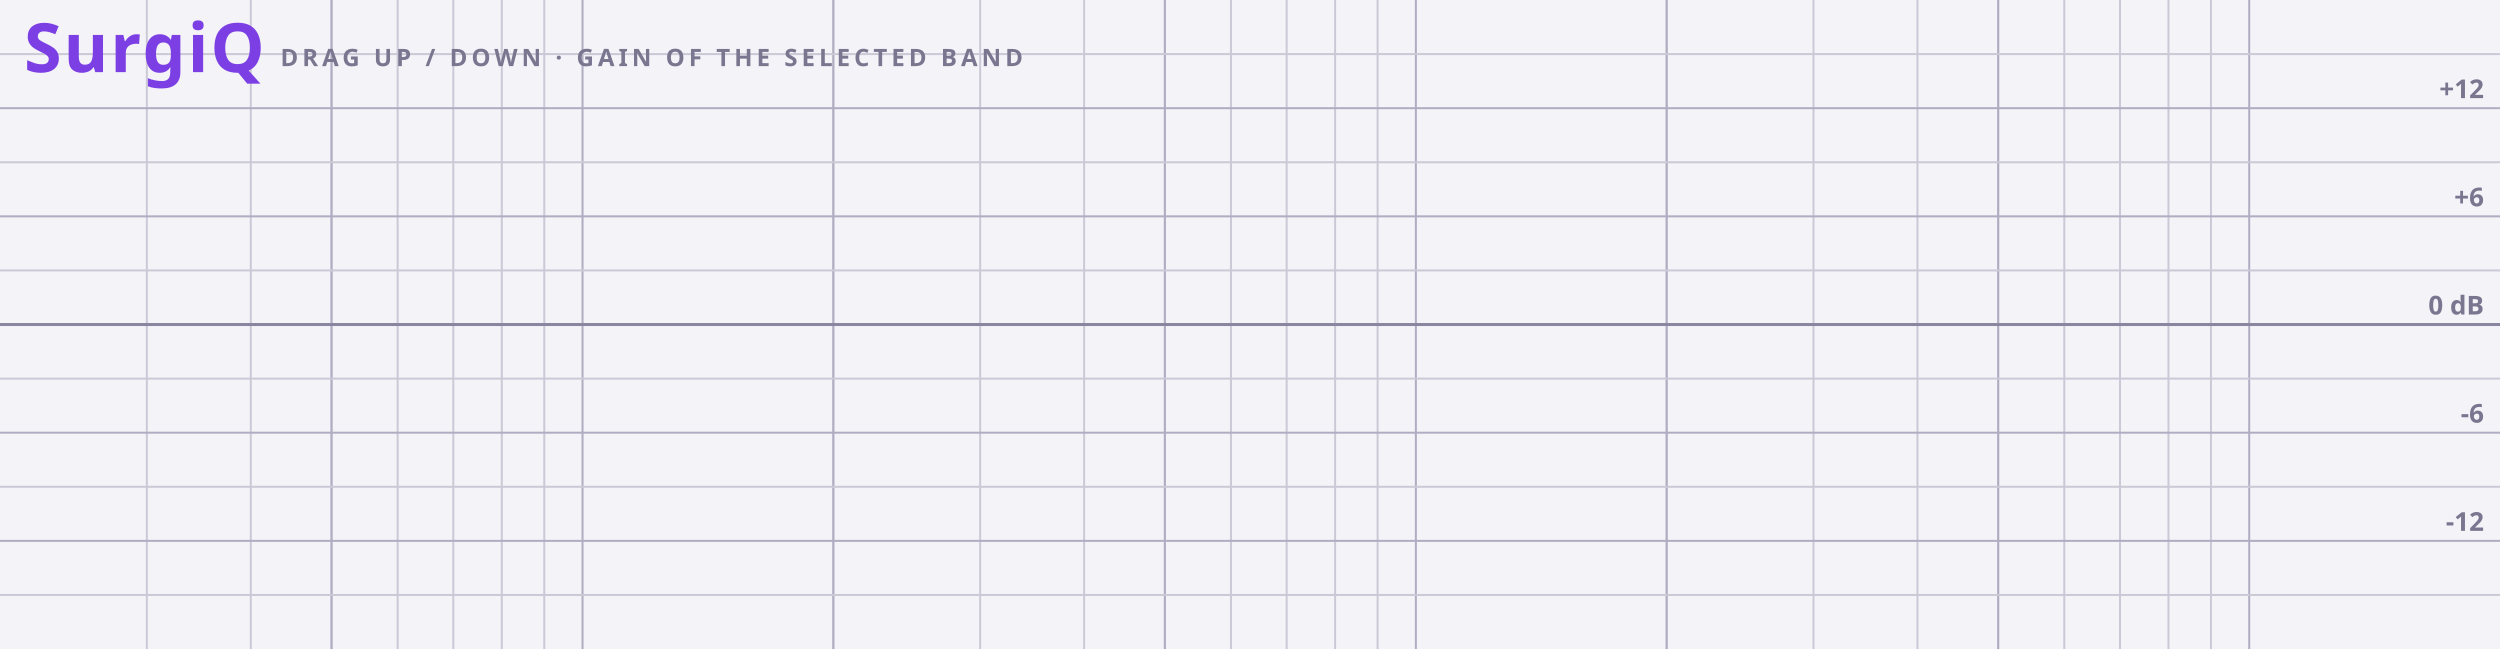
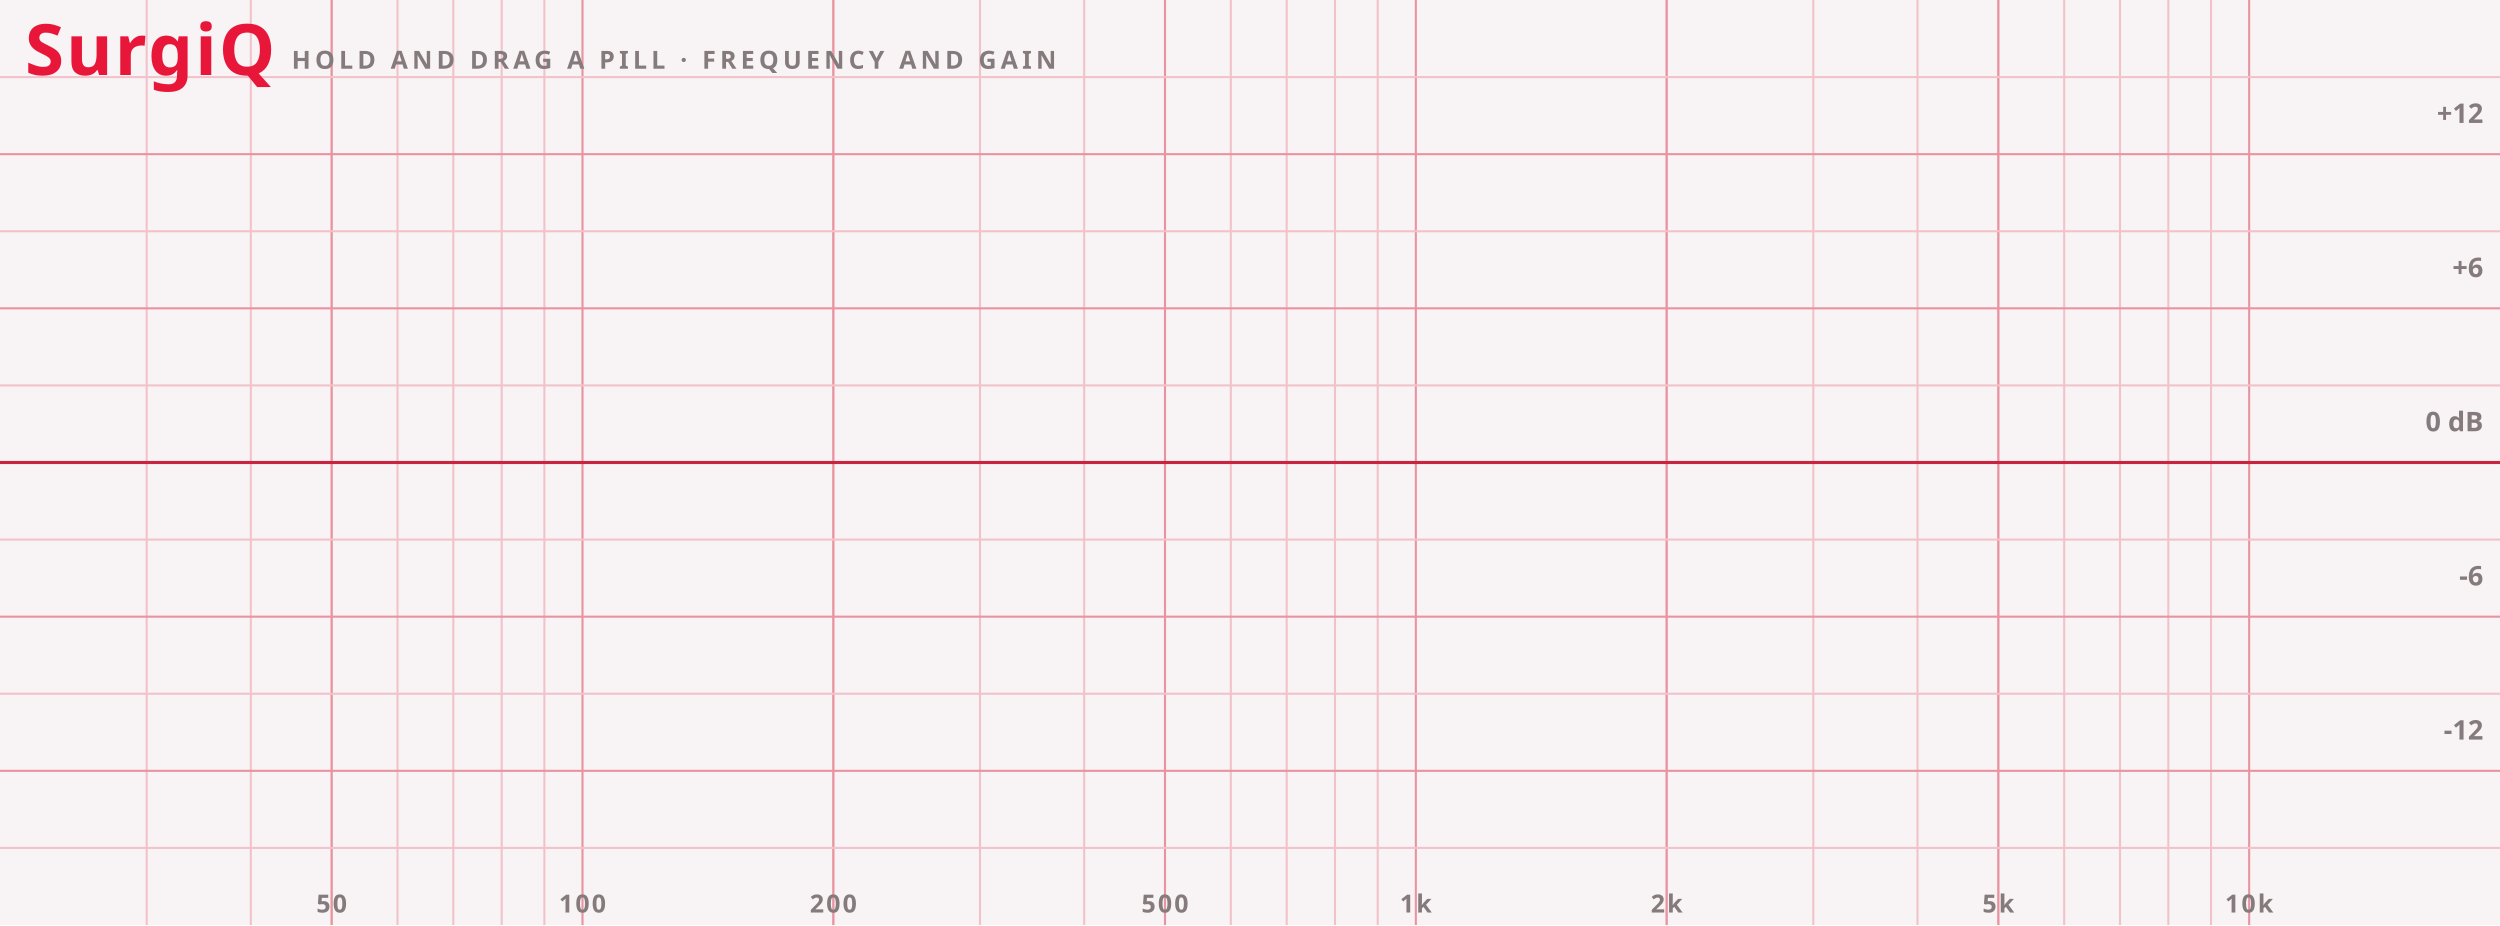
- <svg xmlns="http://www.w3.org/2000/svg" width="1248" height="324" viewBox="0 0 1248 324">
-   <rect width="100%" height="100%" fill="#f4f3f8" />
-   <line x1="73.3" y1="0" x2="73.3" y2="324" stroke="#cbc9d6" stroke-width="1" />
-   <line x1="125.2" y1="0" x2="125.2" y2="324" stroke="#cbc9d6" stroke-width="1" />
-   <line x1="165.5" y1="0" x2="165.5" y2="324" stroke="#cbc9d6" stroke-width="1" />
-   <line x1="198.5" y1="0" x2="198.5" y2="324" stroke="#cbc9d6" stroke-width="1" />
-   <line x1="226.3" y1="0" x2="226.3" y2="324" stroke="#cbc9d6" stroke-width="1" />
-   <line x1="250.5" y1="0" x2="250.5" y2="324" stroke="#cbc9d6" stroke-width="1" />
-   <line x1="271.7" y1="0" x2="271.7" y2="324" stroke="#cbc9d6" stroke-width="1" />
-   <line x1="416.0" y1="0" x2="416.0" y2="324" stroke="#cbc9d6" stroke-width="1" />
-   <line x1="489.3" y1="0" x2="489.3" y2="324" stroke="#cbc9d6" stroke-width="1" />
-   <line x1="541.2" y1="0" x2="541.2" y2="324" stroke="#cbc9d6" stroke-width="1" />
-   <line x1="581.5" y1="0" x2="581.5" y2="324" stroke="#cbc9d6" stroke-width="1" />
-   <line x1="614.5" y1="0" x2="614.5" y2="324" stroke="#cbc9d6" stroke-width="1" />
-   <line x1="642.3" y1="0" x2="642.3" y2="324" stroke="#cbc9d6" stroke-width="1" />
-   <line x1="666.5" y1="0" x2="666.5" y2="324" stroke="#cbc9d6" stroke-width="1" />
-   <line x1="687.7" y1="0" x2="687.7" y2="324" stroke="#cbc9d6" stroke-width="1" />
-   <line x1="832.0" y1="0" x2="832.0" y2="324" stroke="#cbc9d6" stroke-width="1" />
-   <line x1="905.3" y1="0" x2="905.3" y2="324" stroke="#cbc9d6" stroke-width="1" />
-   <line x1="957.2" y1="0" x2="957.2" y2="324" stroke="#cbc9d6" stroke-width="1" />
-   <line x1="997.5" y1="0" x2="997.5" y2="324" stroke="#cbc9d6" stroke-width="1" />
-   <line x1="1030.5" y1="0" x2="1030.5" y2="324" stroke="#cbc9d6" stroke-width="1" />
-   <line x1="1058.3" y1="0" x2="1058.3" y2="324" stroke="#cbc9d6" stroke-width="1" />
-   <line x1="1082.5" y1="0" x2="1082.5" y2="324" stroke="#cbc9d6" stroke-width="1" />
-   <line x1="1103.7" y1="0" x2="1103.7" y2="324" stroke="#cbc9d6" stroke-width="1" />
-   <line x1="165.5" y1="0" x2="165.5" y2="324" stroke="#b0adc2" stroke-width="1" />
-   <line x1="290.8" y1="0" x2="290.8" y2="324" stroke="#b0adc2" stroke-width="1" />
-   <line x1="416.0" y1="0" x2="416.0" y2="324" stroke="#b0adc2" stroke-width="1" />
-   <line x1="581.5" y1="0" x2="581.5" y2="324" stroke="#b0adc2" stroke-width="1" />
-   <line x1="706.8" y1="0" x2="706.8" y2="324" stroke="#b0adc2" stroke-width="1" />
-   <line x1="832.0" y1="0" x2="832.0" y2="324" stroke="#b0adc2" stroke-width="1" />
-   <line x1="997.5" y1="0" x2="997.5" y2="324" stroke="#b0adc2" stroke-width="1" />
-   <line x1="1122.8" y1="0" x2="1122.8" y2="324" stroke="#b0adc2" stroke-width="1" />
-   <line x1="0" y1="297.0" x2="1248" y2="297.0" stroke="#cbc9d6" stroke-width="1" />
-   <line x1="0" y1="270.0" x2="1248" y2="270.0" stroke="#b0adc2" stroke-width="1" />
-   <line x1="0" y1="243.0" x2="1248" y2="243.0" stroke="#cbc9d6" stroke-width="1" />
-   <line x1="0" y1="216.0" x2="1248" y2="216.0" stroke="#b0adc2" stroke-width="1" />
-   <line x1="0" y1="189.0" x2="1248" y2="189.0" stroke="#cbc9d6" stroke-width="1" />
-   <line x1="0" y1="135.0" x2="1248" y2="135.0" stroke="#cbc9d6" stroke-width="1" />
-   <line x1="0" y1="108.0" x2="1248" y2="108.0" stroke="#b0adc2" stroke-width="1" />
-   <line x1="0" y1="81.0" x2="1248" y2="81.0" stroke="#cbc9d6" stroke-width="1" />
-   <line x1="0" y1="54.0" x2="1248" y2="54.0" stroke="#b0adc2" stroke-width="1" />
-   <line x1="0" y1="27.0" x2="1248" y2="27.0" stroke="#cbc9d6" stroke-width="1" />
-   <line x1="0" y1="162.0" x2="1248" y2="162.0" stroke="#8a86a0" stroke-width="1.5" />
-   <text x="1240" y="265.0" fill="#7b7690" font-family="Titillium Web, sans-serif" font-weight="600" font-size="13" text-anchor="end">-12</text>
-   <text x="1240" y="211.0" fill="#7b7690" font-family="Titillium Web, sans-serif" font-weight="600" font-size="13" text-anchor="end">-6</text>
-   <text x="1240" y="157.0" fill="#7b7690" font-family="Titillium Web, sans-serif" font-weight="600" font-size="13" text-anchor="end">0 dB</text>
-   <text x="1240" y="103.0" fill="#7b7690" font-family="Titillium Web, sans-serif" font-weight="600" font-size="13" text-anchor="end">+6</text>
-   <text x="1240" y="49.0" fill="#7b7690" font-family="Titillium Web, sans-serif" font-weight="600" font-size="13" text-anchor="end">+12</text>
-   <text x="12" y="36" fill="#7b3fe4" font-family="Titillium Web, sans-serif" font-weight="700" font-size="34" letter-spacing="1">SurgiQ</text>
-   <text x="140" y="33" fill="#7b7690" font-family="Titillium Web, sans-serif" font-weight="600" font-size="12" letter-spacing="2">DRAG UP / DOWN · GAIN OF THE SELECTED BAND</text>
+ <svg xmlns="http://www.w3.org/2000/svg" width="1200" height="444" viewBox="0 0 1200 444">
+   <rect width="100%" height="100%" fill="#f8f4f5" />
+   <line x1="70.4" y1="0" x2="70.4" y2="444" stroke="#f2c2ca" stroke-width="1" />
+   <line x1="120.4" y1="0" x2="120.4" y2="444" stroke="#f2c2ca" stroke-width="1" />
+   <line x1="159.2" y1="0" x2="159.2" y2="444" stroke="#f2c2ca" stroke-width="1" />
+   <line x1="190.8" y1="0" x2="190.8" y2="444" stroke="#f2c2ca" stroke-width="1" />
+   <line x1="217.6" y1="0" x2="217.6" y2="444" stroke="#f2c2ca" stroke-width="1" />
+   <line x1="240.8" y1="0" x2="240.8" y2="444" stroke="#f2c2ca" stroke-width="1" />
+   <line x1="261.3" y1="0" x2="261.3" y2="444" stroke="#f2c2ca" stroke-width="1" />
+   <line x1="400.0" y1="0" x2="400.0" y2="444" stroke="#f2c2ca" stroke-width="1" />
+   <line x1="470.4" y1="0" x2="470.4" y2="444" stroke="#f2c2ca" stroke-width="1" />
+   <line x1="520.4" y1="0" x2="520.4" y2="444" stroke="#f2c2ca" stroke-width="1" />
+   <line x1="559.2" y1="0" x2="559.2" y2="444" stroke="#f2c2ca" stroke-width="1" />
+   <line x1="590.8" y1="0" x2="590.8" y2="444" stroke="#f2c2ca" stroke-width="1" />
+   <line x1="617.6" y1="0" x2="617.6" y2="444" stroke="#f2c2ca" stroke-width="1" />
+   <line x1="640.8" y1="0" x2="640.8" y2="444" stroke="#f2c2ca" stroke-width="1" />
+   <line x1="661.3" y1="0" x2="661.3" y2="444" stroke="#f2c2ca" stroke-width="1" />
+   <line x1="800.0" y1="0" x2="800.0" y2="444" stroke="#f2c2ca" stroke-width="1" />
+   <line x1="870.4" y1="0" x2="870.4" y2="444" stroke="#f2c2ca" stroke-width="1" />
+   <line x1="920.4" y1="0" x2="920.4" y2="444" stroke="#f2c2ca" stroke-width="1" />
+   <line x1="959.2" y1="0" x2="959.2" y2="444" stroke="#f2c2ca" stroke-width="1" />
+   <line x1="990.8" y1="0" x2="990.8" y2="444" stroke="#f2c2ca" stroke-width="1" />
+   <line x1="1017.6" y1="0" x2="1017.6" y2="444" stroke="#f2c2ca" stroke-width="1" />
+   <line x1="1040.8" y1="0" x2="1040.8" y2="444" stroke="#f2c2ca" stroke-width="1" />
+   <line x1="1061.3" y1="0" x2="1061.3" y2="444" stroke="#f2c2ca" stroke-width="1" />
+   <line x1="159.2" y1="0" x2="159.2" y2="444" stroke="#e8939f" stroke-width="1" />
+   <line x1="279.6" y1="0" x2="279.6" y2="444" stroke="#e8939f" stroke-width="1" />
+   <line x1="400.0" y1="0" x2="400.0" y2="444" stroke="#e8939f" stroke-width="1" />
+   <line x1="559.2" y1="0" x2="559.2" y2="444" stroke="#e8939f" stroke-width="1" />
+   <line x1="679.6" y1="0" x2="679.6" y2="444" stroke="#e8939f" stroke-width="1" />
+   <line x1="800.0" y1="0" x2="800.0" y2="444" stroke="#e8939f" stroke-width="1" />
+   <line x1="959.2" y1="0" x2="959.2" y2="444" stroke="#e8939f" stroke-width="1" />
+   <line x1="1079.6" y1="0" x2="1079.6" y2="444" stroke="#e8939f" stroke-width="1" />
+   <line x1="0" y1="407.0" x2="1200" y2="407.0" stroke="#f2c2ca" stroke-width="1" />
+   <line x1="0" y1="370.0" x2="1200" y2="370.0" stroke="#e8939f" stroke-width="1" />
+   <line x1="0" y1="333.0" x2="1200" y2="333.0" stroke="#f2c2ca" stroke-width="1" />
+   <line x1="0" y1="296.0" x2="1200" y2="296.0" stroke="#e8939f" stroke-width="1" />
+   <line x1="0" y1="259.0" x2="1200" y2="259.0" stroke="#f2c2ca" stroke-width="1" />
+   <line x1="0" y1="185.0" x2="1200" y2="185.0" stroke="#f2c2ca" stroke-width="1" />
+   <line x1="0" y1="148.0" x2="1200" y2="148.0" stroke="#e8939f" stroke-width="1" />
+   <line x1="0" y1="111.0" x2="1200" y2="111.0" stroke="#f2c2ca" stroke-width="1" />
+   <line x1="0" y1="74.0" x2="1200" y2="74.0" stroke="#e8939f" stroke-width="1" />
+   <line x1="0" y1="37.0" x2="1200" y2="37.0" stroke="#f2c2ca" stroke-width="1" />
+   <line x1="0" y1="222.0" x2="1200" y2="222.0" stroke="#c8243f" stroke-width="1.5" />
+   <text x="1192" y="355.0" fill="#857b7d" font-family="Titillium Web, sans-serif" font-weight="600" font-size="13" text-anchor="end">-12</text>
+   <text x="1192" y="281.0" fill="#857b7d" font-family="Titillium Web, sans-serif" font-weight="600" font-size="13" text-anchor="end">-6</text>
+   <text x="1192" y="207.0" fill="#857b7d" font-family="Titillium Web, sans-serif" font-weight="600" font-size="13" text-anchor="end">0 dB</text>
+   <text x="1192" y="133.0" fill="#857b7d" font-family="Titillium Web, sans-serif" font-weight="600" font-size="13" text-anchor="end">+6</text>
+   <text x="1192" y="59.0" fill="#857b7d" font-family="Titillium Web, sans-serif" font-weight="600" font-size="13" text-anchor="end">+12</text>
+   <text x="159.2" y="438" fill="#857b7d" font-family="Titillium Web, sans-serif" font-weight="600" font-size="12" text-anchor="middle" letter-spacing="1">50</text>
+   <text x="279.6" y="438" fill="#857b7d" font-family="Titillium Web, sans-serif" font-weight="600" font-size="12" text-anchor="middle" letter-spacing="1">100</text>
+   <text x="400.0" y="438" fill="#857b7d" font-family="Titillium Web, sans-serif" font-weight="600" font-size="12" text-anchor="middle" letter-spacing="1">200</text>
+   <text x="559.2" y="438" fill="#857b7d" font-family="Titillium Web, sans-serif" font-weight="600" font-size="12" text-anchor="middle" letter-spacing="1">500</text>
+   <text x="679.6" y="438" fill="#857b7d" font-family="Titillium Web, sans-serif" font-weight="600" font-size="12" text-anchor="middle" letter-spacing="1">1k</text>
+   <text x="800.0" y="438" fill="#857b7d" font-family="Titillium Web, sans-serif" font-weight="600" font-size="12" text-anchor="middle" letter-spacing="1">2k</text>
+   <text x="959.2" y="438" fill="#857b7d" font-family="Titillium Web, sans-serif" font-weight="600" font-size="12" text-anchor="middle" letter-spacing="1">5k</text>
+   <text x="1079.6" y="438" fill="#857b7d" font-family="Titillium Web, sans-serif" font-weight="600" font-size="12" text-anchor="middle" letter-spacing="1">10k</text>
+   <text x="12" y="36" fill="#e8173a" font-family="Titillium Web, sans-serif" font-weight="700" font-size="34" letter-spacing="1">SurgiQ</text>
+   <text x="140" y="33" fill="#857b7d" font-family="Titillium Web, sans-serif" font-weight="600" font-size="12" letter-spacing="2">HOLD AND DRAG A PILL · FREQUENCY AND GAIN</text>
</svg>
